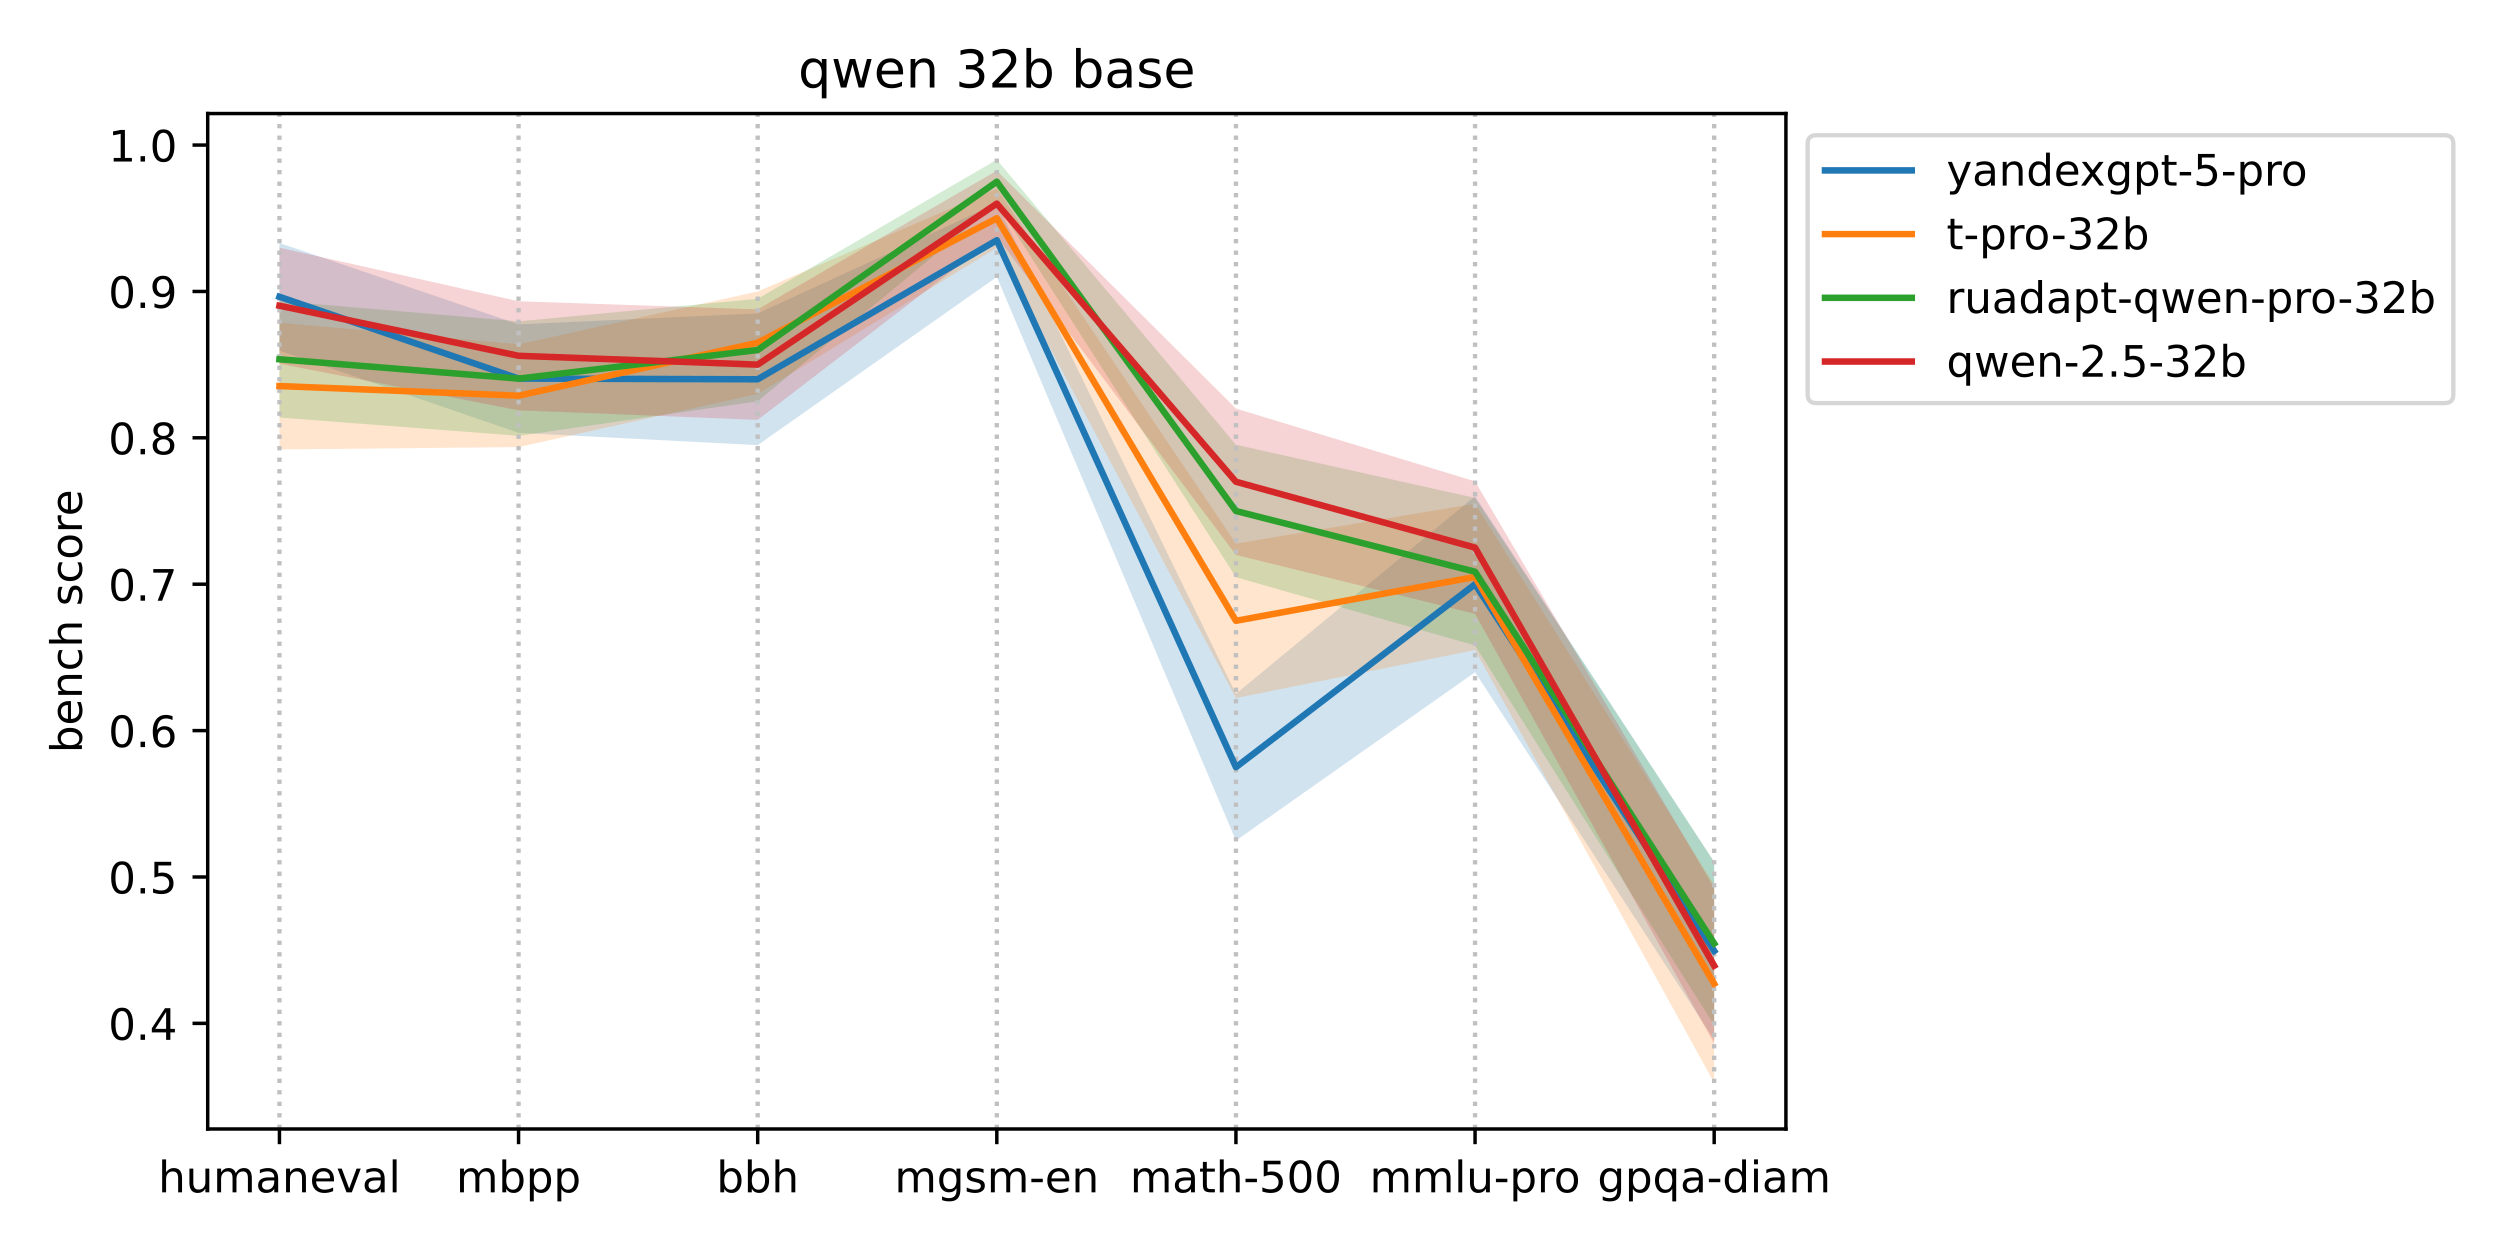
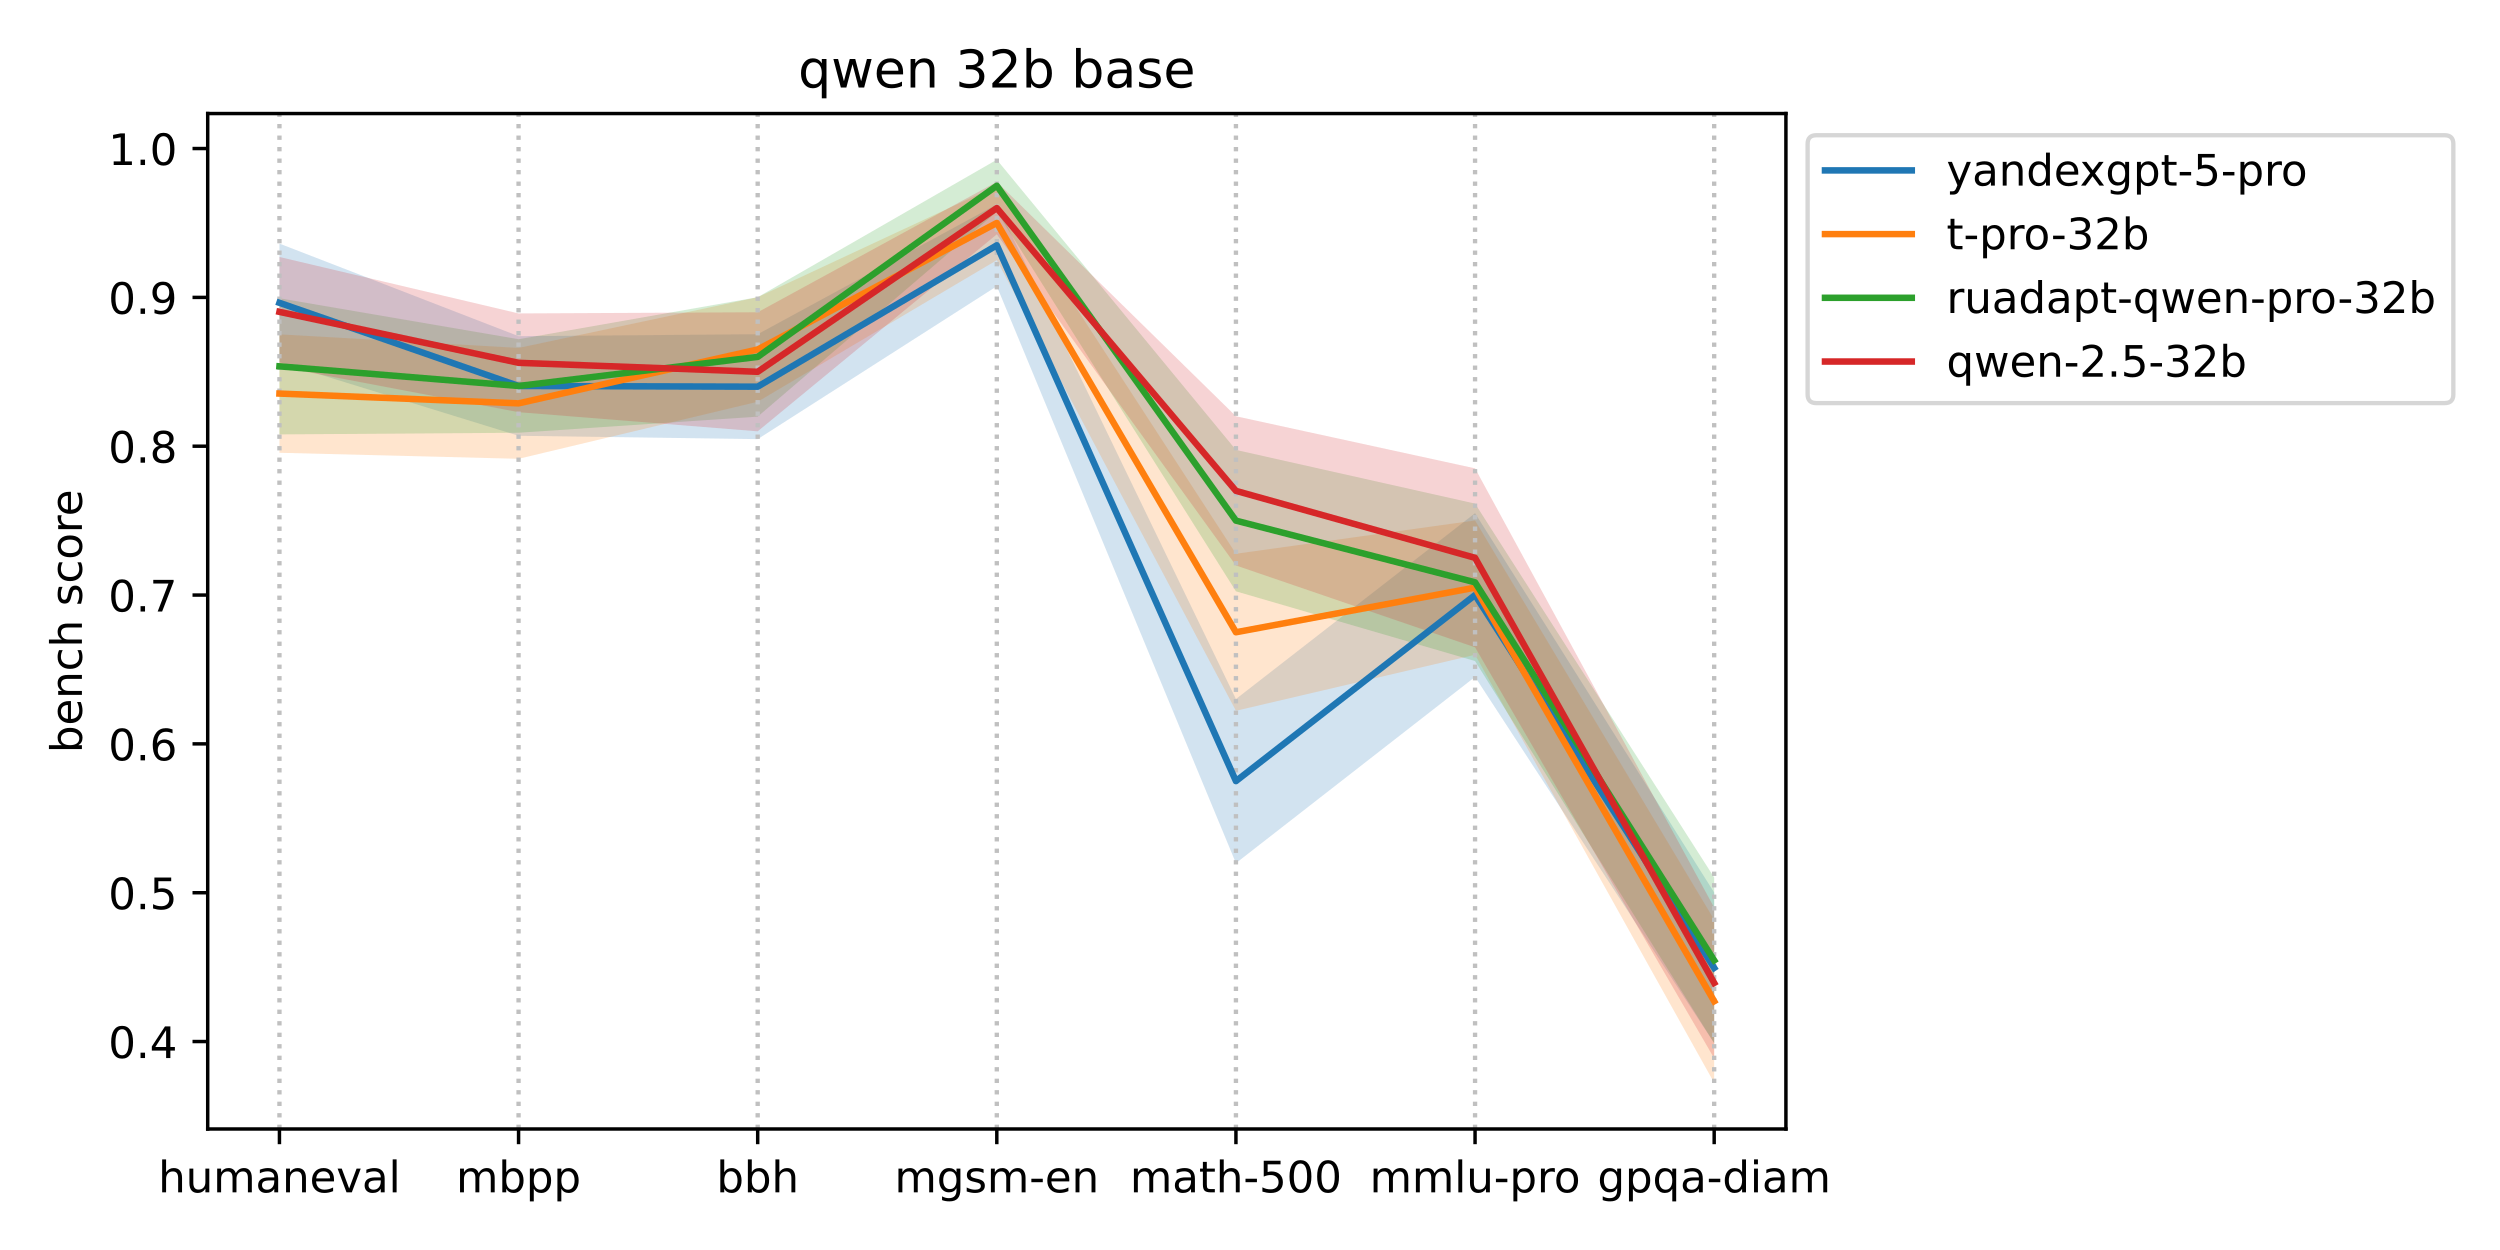
<svg xmlns="http://www.w3.org/2000/svg" xmlns:xlink="http://www.w3.org/1999/xlink" width="576pt" height="288pt" viewBox="0 0 576 288" version="1.1">
  <defs>
    <style type="text/css">*{stroke-linejoin: round; stroke-linecap: butt}</style>
  </defs>
  <g id="figure_1">
    <g id="patch_1">
      <path d="M 0 288  L 576 288  L 576 0  L 0 0  z " style="fill: #ffffff" />
    </g>
    <g id="axes_1">
      <g id="patch_2">
        <path d="M 47.855 260.12  L 411.475 260.12  L 411.475 26.16  L 47.855 26.16  z " style="fill: #ffffff" />
      </g>
      <g id="FillBetweenPolyCollection_1">
-         <path d="M 64.383 55.992  L 64.383 80.773  L 119.477 99.728  L 174.571 102.562  L 229.665 63.818  L 284.759 193.667  L 339.853 154.881  L 394.947 239.574  L 394.947 198.608  L 394.947 198.608  L 339.853 114.324  L 284.759 159.856  L 229.665 46.87  L 174.571 72.208  L 119.477 74.728  L 64.383 55.992  z " clip-path="url(#p3096586adf)" style="fill: #1f77b4; fill-opacity: 0.2" />
+         <path d="M 64.383 56.126  L 64.383 83.413  L 119.477 100.405  L 174.571 101.178  L 229.665 65.943  L 284.759 198.867  L 339.853 155.959  L 394.947 240.364  L 394.947 205.639  L 394.947 205.639  L 339.853 118.238  L 284.759 161.06  L 229.665 47.082  L 174.571 77.002  L 119.477 77.455  L 64.383 56.126  z " clip-path="url(#pb0c7577926)" style="fill: #1f77b4; fill-opacity: 0.2" />
      </g>
      <g id="FillBetweenPolyCollection_2">
-         <path d="M 64.383 74.347  L 64.383 103.549  L 119.477 103.008  L 174.571 90.758  L 229.665 57.115  L 284.759 160.826  L 339.853 149.78  L 394.947 249.485  L 394.947 203.813  L 394.947 203.813  L 339.853 116.053  L 284.759 125.244  L 229.665 43.456  L 174.571 67.149  L 119.477 79.321  L 64.383 74.347  z " clip-path="url(#p3096586adf)" style="fill: #ff7f0e; fill-opacity: 0.2" />
+         <path d="M 64.383 77.035  L 64.383 104.323  L 119.477 105.709  L 174.571 92.562  L 229.665 59.942  L 284.759 163.761  L 339.853 150.858  L 394.947 249.485  L 394.947 211.889  L 394.947 211.889  L 339.853 119.91  L 284.759 127.583  L 229.665 42.796  L 174.571 68.472  L 119.477 80.157  L 64.383 77.035  z " clip-path="url(#pb0c7577926)" style="fill: #ff7f0e; fill-opacity: 0.2" />
      </g>
      <g id="FillBetweenPolyCollection_3">
-         <path d="M 64.383 69.36  L 64.383 96.197  L 119.477 100.417  L 174.571 92.444  L 229.665 46.913  L 284.759 133.001  L 339.853 148.712  L 394.947 236.21  L 394.947 198.565  L 394.947 198.565  L 339.853 114.731  L 284.759 102.478  L 229.665 36.795  L 174.571 68.835  L 119.477 74.039  L 64.383 69.36  z " clip-path="url(#p3096586adf)" style="fill: #2ca02c; fill-opacity: 0.2" />
+         <path d="M 64.383 68.724  L 64.383 100.088  L 119.477 99.704  L 174.571 95.991  L 229.665 48.797  L 284.759 136.241  L 339.853 152.306  L 394.947 240.364  L 394.947 202.176  L 394.947 202.176  L 339.853 116.032  L 284.759 103.664  L 229.665 36.795  L 174.571 68.472  L 119.477 78.155  L 64.383 68.724  z " clip-path="url(#pb0c7577926)" style="fill: #2ca02c; fill-opacity: 0.2" />
      </g>
      <g id="FillBetweenPolyCollection_4">
-         <path d="M 64.383 57.072  L 64.383 83.807  L 119.477 94.544  L 174.571 96.744  L 229.665 54.501  L 284.759 127.857  L 339.853 141.433  L 394.947 240.426  L 394.947 204.569  L 394.947 204.569  L 339.853 110.91  L 284.759 94.13  L 229.665 39.324  L 174.571 71.28  L 119.477 69.413  L 64.383 57.072  z " clip-path="url(#p3096586adf)" style="fill: #d62728; fill-opacity: 0.2" />
+         <path d="M 64.383 59.21  L 64.383 84.511  L 119.477 94.968  L 174.571 99.377  L 229.665 53.983  L 284.759 130.283  L 339.853 149.144  L 394.947 243.828  L 394.947 209.103  L 394.947 209.103  L 339.853 107.908  L 284.759 95.905  L 229.665 41.895  L 174.571 71.944  L 119.477 72.217  L 64.383 59.21  z " clip-path="url(#pb0c7577926)" style="fill: #d62728; fill-opacity: 0.2" />
      </g>
      <g id="matplotlib.axis_1">
        <g id="xtick_1">
          <g id="line2d_1">
            <defs>
-               <path id="m8708a140ab" d="M 0 0  L 0 3.5  " style="stroke: #000000; stroke-width: 0.8" />
+               <path id="m3fb1f0e089" d="M 0 0  L 0 3.5  " style="stroke: #000000; stroke-width: 0.8" />
            </defs>
            <g>
-               <use xlink:href="#m8708a140ab" x="64.383" y="260.12" style="stroke: #000000; stroke-width: 0.8" />
+               <use xlink:href="#m3fb1f0e089" x="64.383" y="260.12" style="stroke: #000000; stroke-width: 0.8" />
            </g>
          </g>
          <g id="text_1">
            <g transform="translate(36.45349 274.7184) scale(0.1 -0.1)">
              <defs>
                <path id="DejaVuSans-68" d="M 3513 2113  L 3513 0  L 2938 0  L 2938 2094  Q 2938 2591 2744 2837  Q 2550 3084 2163 3084  Q 1697 3084 1428 2787  Q 1159 2491 1159 1978  L 1159 0  L 581 0  L 581 4863  L 1159 4863  L 1159 2956  Q 1366 3272 1645 3428  Q 1925 3584 2291 3584  Q 2894 3584 3203 3211  Q 3513 2838 3513 2113  z " transform="scale(0.015625)" />
                <path id="DejaVuSans-75" d="M 544 1381  L 544 3500  L 1119 3500  L 1119 1403  Q 1119 906 1312 657  Q 1506 409 1894 409  Q 2359 409 2629 706  Q 2900 1003 2900 1516  L 2900 3500  L 3475 3500  L 3475 0  L 2900 0  L 2900 538  Q 2691 219 2414 64  Q 2138 -91 1772 -91  Q 1169 -91 856 284  Q 544 659 544 1381  z M 1991 3584  L 1991 3584  z " transform="scale(0.015625)" />
                <path id="DejaVuSans-6d" d="M 3328 2828  Q 3544 3216 3844 3400  Q 4144 3584 4550 3584  Q 5097 3584 5394 3201  Q 5691 2819 5691 2113  L 5691 0  L 5113 0  L 5113 2094  Q 5113 2597 4934 2840  Q 4756 3084 4391 3084  Q 3944 3084 3684 2787  Q 3425 2491 3425 1978  L 3425 0  L 2847 0  L 2847 2094  Q 2847 2600 2669 2842  Q 2491 3084 2119 3084  Q 1678 3084 1418 2786  Q 1159 2488 1159 1978  L 1159 0  L 581 0  L 581 3500  L 1159 3500  L 1159 2956  Q 1356 3278 1631 3431  Q 1906 3584 2284 3584  Q 2666 3584 2933 3390  Q 3200 3197 3328 2828  z " transform="scale(0.015625)" />
                <path id="DejaVuSans-61" d="M 2194 1759  Q 1497 1759 1228 1600  Q 959 1441 959 1056  Q 959 750 1161 570  Q 1363 391 1709 391  Q 2188 391 2477 730  Q 2766 1069 2766 1631  L 2766 1759  L 2194 1759  z M 3341 1997  L 3341 0  L 2766 0  L 2766 531  Q 2569 213 2275 61  Q 1981 -91 1556 -91  Q 1019 -91 701 211  Q 384 513 384 1019  Q 384 1609 779 1909  Q 1175 2209 1959 2209  L 2766 2209  L 2766 2266  Q 2766 2663 2505 2880  Q 2244 3097 1772 3097  Q 1472 3097 1187 3025  Q 903 2953 641 2809  L 641 3341  Q 956 3463 1253 3523  Q 1550 3584 1831 3584  Q 2591 3584 2966 3190  Q 3341 2797 3341 1997  z " transform="scale(0.015625)" />
                <path id="DejaVuSans-6e" d="M 3513 2113  L 3513 0  L 2938 0  L 2938 2094  Q 2938 2591 2744 2837  Q 2550 3084 2163 3084  Q 1697 3084 1428 2787  Q 1159 2491 1159 1978  L 1159 0  L 581 0  L 581 3500  L 1159 3500  L 1159 2956  Q 1366 3272 1645 3428  Q 1925 3584 2291 3584  Q 2894 3584 3203 3211  Q 3513 2838 3513 2113  z " transform="scale(0.015625)" />
                <path id="DejaVuSans-65" d="M 3597 1894  L 3597 1613  L 953 1613  Q 991 1019 1311 708  Q 1631 397 2203 397  Q 2534 397 2845 478  Q 3156 559 3463 722  L 3463 178  Q 3153 47 2828 -22  Q 2503 -91 2169 -91  Q 1331 -91 842 396  Q 353 884 353 1716  Q 353 2575 817 3079  Q 1281 3584 2069 3584  Q 2775 3584 3186 3129  Q 3597 2675 3597 1894  z M 3022 2063  Q 3016 2534 2758 2815  Q 2500 3097 2075 3097  Q 1594 3097 1305 2825  Q 1016 2553 972 2059  L 3022 2063  z " transform="scale(0.015625)" />
                <path id="DejaVuSans-76" d="M 191 3500  L 800 3500  L 1894 563  L 2988 3500  L 3597 3500  L 2284 0  L 1503 0  L 191 3500  z " transform="scale(0.015625)" />
                <path id="DejaVuSans-6c" d="M 603 4863  L 1178 4863  L 1178 0  L 603 0  L 603 4863  z " transform="scale(0.015625)" />
              </defs>
              <use xlink:href="#DejaVuSans-68" />
              <use xlink:href="#DejaVuSans-75" transform="translate(63.37891 0)" />
              <use xlink:href="#DejaVuSans-6d" transform="translate(126.7578 0)" />
              <use xlink:href="#DejaVuSans-61" transform="translate(224.1699 0)" />
              <use xlink:href="#DejaVuSans-6e" transform="translate(285.4492 0)" />
              <use xlink:href="#DejaVuSans-65" transform="translate(348.8281 0)" />
              <use xlink:href="#DejaVuSans-76" transform="translate(410.3516 0)" />
              <use xlink:href="#DejaVuSans-61" transform="translate(469.5312 0)" />
              <use xlink:href="#DejaVuSans-6c" transform="translate(530.8105 0)" />
            </g>
          </g>
        </g>
        <g id="xtick_2">
          <g id="line2d_2">
            <g>
-               <use xlink:href="#m8708a140ab" x="119.477" y="260.12" style="stroke: #000000; stroke-width: 0.8" />
+               <use xlink:href="#m3fb1f0e089" x="119.477" y="260.12" style="stroke: #000000; stroke-width: 0.8" />
            </g>
          </g>
          <g id="text_2">
            <g transform="translate(105.0842 274.7184) scale(0.1 -0.1)">
              <defs>
                <path id="DejaVuSans-62" d="M 3116 1747  Q 3116 2381 2855 2742  Q 2594 3103 2138 3103  Q 1681 3103 1420 2742  Q 1159 2381 1159 1747  Q 1159 1113 1420 752  Q 1681 391 2138 391  Q 2594 391 2855 752  Q 3116 1113 3116 1747  z M 1159 2969  Q 1341 3281 1617 3432  Q 1894 3584 2278 3584  Q 2916 3584 3314 3078  Q 3713 2572 3713 1747  Q 3713 922 3314 415  Q 2916 -91 2278 -91  Q 1894 -91 1617 61  Q 1341 213 1159 525  L 1159 0  L 581 0  L 581 4863  L 1159 4863  L 1159 2969  z " transform="scale(0.015625)" />
                <path id="DejaVuSans-70" d="M 1159 525  L 1159 -1331  L 581 -1331  L 581 3500  L 1159 3500  L 1159 2969  Q 1341 3281 1617 3432  Q 1894 3584 2278 3584  Q 2916 3584 3314 3078  Q 3713 2572 3713 1747  Q 3713 922 3314 415  Q 2916 -91 2278 -91  Q 1894 -91 1617 61  Q 1341 213 1159 525  z M 3116 1747  Q 3116 2381 2855 2742  Q 2594 3103 2138 3103  Q 1681 3103 1420 2742  Q 1159 2381 1159 1747  Q 1159 1113 1420 752  Q 1681 391 2138 391  Q 2594 391 2855 752  Q 3116 1113 3116 1747  z " transform="scale(0.015625)" />
              </defs>
              <use xlink:href="#DejaVuSans-6d" />
              <use xlink:href="#DejaVuSans-62" transform="translate(97.41211 0)" />
              <use xlink:href="#DejaVuSans-70" transform="translate(160.8887 0)" />
              <use xlink:href="#DejaVuSans-70" transform="translate(224.3652 0)" />
            </g>
          </g>
        </g>
        <g id="xtick_3">
          <g id="line2d_3">
            <g>
-               <use xlink:href="#m8708a140ab" x="174.571" y="260.12" style="stroke: #000000; stroke-width: 0.8" />
+               <use xlink:href="#m3fb1f0e089" x="174.571" y="260.12" style="stroke: #000000; stroke-width: 0.8" />
            </g>
          </g>
          <g id="text_3">
            <g transform="translate(165.0539 274.7184) scale(0.1 -0.1)">
              <use xlink:href="#DejaVuSans-62" />
              <use xlink:href="#DejaVuSans-62" transform="translate(63.47656 0)" />
              <use xlink:href="#DejaVuSans-68" transform="translate(126.9531 0)" />
            </g>
          </g>
        </g>
        <g id="xtick_4">
          <g id="line2d_4">
            <g>
-               <use xlink:href="#m8708a140ab" x="229.665" y="260.12" style="stroke: #000000; stroke-width: 0.8" />
+               <use xlink:href="#m3fb1f0e089" x="229.665" y="260.12" style="stroke: #000000; stroke-width: 0.8" />
            </g>
          </g>
          <g id="text_4">
            <g transform="translate(206.0962 274.7184) scale(0.1 -0.1)">
              <defs>
                <path id="DejaVuSans-67" d="M 2906 1791  Q 2906 2416 2648 2759  Q 2391 3103 1925 3103  Q 1463 3103 1205 2759  Q 947 2416 947 1791  Q 947 1169 1205 825  Q 1463 481 1925 481  Q 2391 481 2648 825  Q 2906 1169 2906 1791  z M 3481 434  Q 3481 -459 3084 -895  Q 2688 -1331 1869 -1331  Q 1566 -1331 1297 -1286  Q 1028 -1241 775 -1147  L 775 -588  Q 1028 -725 1275 -790  Q 1522 -856 1778 -856  Q 2344 -856 2625 -561  Q 2906 -266 2906 331  L 2906 616  Q 2728 306 2450 153  Q 2172 0 1784 0  Q 1141 0 747 490  Q 353 981 353 1791  Q 353 2603 747 3093  Q 1141 3584 1784 3584  Q 2172 3584 2450 3431  Q 2728 3278 2906 2969  L 2906 3500  L 3481 3500  L 3481 434  z " transform="scale(0.015625)" />
                <path id="DejaVuSans-73" d="M 2834 3397  L 2834 2853  Q 2591 2978 2328 3040  Q 2066 3103 1784 3103  Q 1356 3103 1142 2972  Q 928 2841 928 2578  Q 928 2378 1081 2264  Q 1234 2150 1697 2047  L 1894 2003  Q 2506 1872 2764 1633  Q 3022 1394 3022 966  Q 3022 478 2636 193  Q 2250 -91 1575 -91  Q 1294 -91 989 -36  Q 684 19 347 128  L 347 722  Q 666 556 975 473  Q 1284 391 1588 391  Q 1994 391 2212 530  Q 2431 669 2431 922  Q 2431 1156 2273 1281  Q 2116 1406 1581 1522  L 1381 1569  Q 847 1681 609 1914  Q 372 2147 372 2553  Q 372 3047 722 3315  Q 1072 3584 1716 3584  Q 2034 3584 2315 3537  Q 2597 3491 2834 3397  z " transform="scale(0.015625)" />
                <path id="DejaVuSans-2d" d="M 313 2009  L 1997 2009  L 1997 1497  L 313 1497  L 313 2009  z " transform="scale(0.015625)" />
              </defs>
              <use xlink:href="#DejaVuSans-6d" />
              <use xlink:href="#DejaVuSans-67" transform="translate(97.41211 0)" />
              <use xlink:href="#DejaVuSans-73" transform="translate(160.8887 0)" />
              <use xlink:href="#DejaVuSans-6d" transform="translate(212.9883 0)" />
              <use xlink:href="#DejaVuSans-2d" transform="translate(310.4004 0)" />
              <use xlink:href="#DejaVuSans-65" transform="translate(346.4844 0)" />
              <use xlink:href="#DejaVuSans-6e" transform="translate(408.0078 0)" />
            </g>
          </g>
        </g>
        <g id="xtick_5">
          <g id="line2d_5">
            <g>
-               <use xlink:href="#m8708a140ab" x="284.759" y="260.12" style="stroke: #000000; stroke-width: 0.8" />
+               <use xlink:href="#m3fb1f0e089" x="284.759" y="260.12" style="stroke: #000000; stroke-width: 0.8" />
            </g>
          </g>
          <g id="text_5">
            <g transform="translate(260.348 274.7184) scale(0.1 -0.1)">
              <defs>
                <path id="DejaVuSans-74" d="M 1172 4494  L 1172 3500  L 2356 3500  L 2356 3053  L 1172 3053  L 1172 1153  Q 1172 725 1289 603  Q 1406 481 1766 481  L 2356 481  L 2356 0  L 1766 0  Q 1100 0 847 248  Q 594 497 594 1153  L 594 3053  L 172 3053  L 172 3500  L 594 3500  L 594 4494  L 1172 4494  z " transform="scale(0.015625)" />
                <path id="DejaVuSans-35" d="M 691 4666  L 3169 4666  L 3169 4134  L 1269 4134  L 1269 2991  Q 1406 3038 1543 3061  Q 1681 3084 1819 3084  Q 2600 3084 3056 2656  Q 3513 2228 3513 1497  Q 3513 744 3044 326  Q 2575 -91 1722 -91  Q 1428 -91 1123 -41  Q 819 9 494 109  L 494 744  Q 775 591 1075 516  Q 1375 441 1709 441  Q 2250 441 2565 725  Q 2881 1009 2881 1497  Q 2881 1984 2565 2268  Q 2250 2553 1709 2553  Q 1456 2553 1204 2497  Q 953 2441 691 2322  L 691 4666  z " transform="scale(0.015625)" />
                <path id="DejaVuSans-30" d="M 2034 4250  Q 1547 4250 1301 3770  Q 1056 3291 1056 2328  Q 1056 1369 1301 889  Q 1547 409 2034 409  Q 2525 409 2770 889  Q 3016 1369 3016 2328  Q 3016 3291 2770 3770  Q 2525 4250 2034 4250  z M 2034 4750  Q 2819 4750 3233 4129  Q 3647 3509 3647 2328  Q 3647 1150 3233 529  Q 2819 -91 2034 -91  Q 1250 -91 836 529  Q 422 1150 422 2328  Q 422 3509 836 4129  Q 1250 4750 2034 4750  z " transform="scale(0.015625)" />
              </defs>
              <use xlink:href="#DejaVuSans-6d" />
              <use xlink:href="#DejaVuSans-61" transform="translate(97.41211 0)" />
              <use xlink:href="#DejaVuSans-74" transform="translate(158.6914 0)" />
              <use xlink:href="#DejaVuSans-68" transform="translate(197.9004 0)" />
              <use xlink:href="#DejaVuSans-2d" transform="translate(261.2793 0)" />
              <use xlink:href="#DejaVuSans-35" transform="translate(297.3633 0)" />
              <use xlink:href="#DejaVuSans-30" transform="translate(360.9863 0)" />
              <use xlink:href="#DejaVuSans-30" transform="translate(424.6094 0)" />
            </g>
          </g>
        </g>
        <g id="xtick_6">
          <g id="line2d_6">
            <g>
-               <use xlink:href="#m8708a140ab" x="339.853" y="260.12" style="stroke: #000000; stroke-width: 0.8" />
+               <use xlink:href="#m3fb1f0e089" x="339.853" y="260.12" style="stroke: #000000; stroke-width: 0.8" />
            </g>
          </g>
          <g id="text_6">
            <g transform="translate(315.574 274.7184) scale(0.1 -0.1)">
              <defs>
                <path id="DejaVuSans-72" d="M 2631 2963  Q 2534 3019 2420 3045  Q 2306 3072 2169 3072  Q 1681 3072 1420 2755  Q 1159 2438 1159 1844  L 1159 0  L 581 0  L 581 3500  L 1159 3500  L 1159 2956  Q 1341 3275 1631 3429  Q 1922 3584 2338 3584  Q 2397 3584 2469 3576  Q 2541 3569 2628 3553  L 2631 2963  z " transform="scale(0.015625)" />
                <path id="DejaVuSans-6f" d="M 1959 3097  Q 1497 3097 1228 2736  Q 959 2375 959 1747  Q 959 1119 1226 758  Q 1494 397 1959 397  Q 2419 397 2687 759  Q 2956 1122 2956 1747  Q 2956 2369 2687 2733  Q 2419 3097 1959 3097  z M 1959 3584  Q 2709 3584 3137 3096  Q 3566 2609 3566 1747  Q 3566 888 3137 398  Q 2709 -91 1959 -91  Q 1206 -91 779 398  Q 353 888 353 1747  Q 353 2609 779 3096  Q 1206 3584 1959 3584  z " transform="scale(0.015625)" />
              </defs>
              <use xlink:href="#DejaVuSans-6d" />
              <use xlink:href="#DejaVuSans-6d" transform="translate(97.41211 0)" />
              <use xlink:href="#DejaVuSans-6c" transform="translate(194.8242 0)" />
              <use xlink:href="#DejaVuSans-75" transform="translate(222.6074 0)" />
              <use xlink:href="#DejaVuSans-2d" transform="translate(285.9863 0)" />
              <use xlink:href="#DejaVuSans-70" transform="translate(322.0703 0)" />
              <use xlink:href="#DejaVuSans-72" transform="translate(385.5469 0)" />
              <use xlink:href="#DejaVuSans-6f" transform="translate(424.4102 0)" />
            </g>
          </g>
        </g>
        <g id="xtick_7">
          <g id="line2d_7">
            <g>
-               <use xlink:href="#m8708a140ab" x="394.947" y="260.12" style="stroke: #000000; stroke-width: 0.8" />
+               <use xlink:href="#m3fb1f0e089" x="394.947" y="260.12" style="stroke: #000000; stroke-width: 0.8" />
            </g>
          </g>
          <g id="text_7">
            <g transform="translate(368.0585 274.7184) scale(0.1 -0.1)">
              <defs>
                <path id="DejaVuSans-71" d="M 947 1747  Q 947 1113 1208 752  Q 1469 391 1925 391  Q 2381 391 2643 752  Q 2906 1113 2906 1747  Q 2906 2381 2643 2742  Q 2381 3103 1925 3103  Q 1469 3103 1208 2742  Q 947 2381 947 1747  z M 2906 525  Q 2725 213 2448 61  Q 2172 -91 1784 -91  Q 1150 -91 751 415  Q 353 922 353 1747  Q 353 2572 751 3078  Q 1150 3584 1784 3584  Q 2172 3584 2448 3432  Q 2725 3281 2906 2969  L 2906 3500  L 3481 3500  L 3481 -1331  L 2906 -1331  L 2906 525  z " transform="scale(0.015625)" />
                <path id="DejaVuSans-64" d="M 2906 2969  L 2906 4863  L 3481 4863  L 3481 0  L 2906 0  L 2906 525  Q 2725 213 2448 61  Q 2172 -91 1784 -91  Q 1150 -91 751 415  Q 353 922 353 1747  Q 353 2572 751 3078  Q 1150 3584 1784 3584  Q 2172 3584 2448 3432  Q 2725 3281 2906 2969  z M 947 1747  Q 947 1113 1208 752  Q 1469 391 1925 391  Q 2381 391 2643 752  Q 2906 1113 2906 1747  Q 2906 2381 2643 2742  Q 2381 3103 1925 3103  Q 1469 3103 1208 2742  Q 947 2381 947 1747  z " transform="scale(0.015625)" />
                <path id="DejaVuSans-69" d="M 603 3500  L 1178 3500  L 1178 0  L 603 0  L 603 3500  z M 603 4863  L 1178 4863  L 1178 4134  L 603 4134  L 603 4863  z " transform="scale(0.015625)" />
              </defs>
              <use xlink:href="#DejaVuSans-67" />
              <use xlink:href="#DejaVuSans-70" transform="translate(63.47656 0)" />
              <use xlink:href="#DejaVuSans-71" transform="translate(126.9531 0)" />
              <use xlink:href="#DejaVuSans-61" transform="translate(190.4297 0)" />
              <use xlink:href="#DejaVuSans-2d" transform="translate(251.709 0)" />
              <use xlink:href="#DejaVuSans-64" transform="translate(287.793 0)" />
              <use xlink:href="#DejaVuSans-69" transform="translate(351.2695 0)" />
              <use xlink:href="#DejaVuSans-61" transform="translate(379.0527 0)" />
              <use xlink:href="#DejaVuSans-6d" transform="translate(440.332 0)" />
            </g>
          </g>
        </g>
      </g>
      <g id="matplotlib.axis_2">
        <g id="ytick_1">
          <g id="line2d_8">
            <defs>
-               <path id="m1896ab5b91" d="M 0 0  L -3.5 0  " style="stroke: #000000; stroke-width: 0.8" />
+               <path id="m31f1d23fd8" d="M 0 0  L -3.5 0  " style="stroke: #000000; stroke-width: 0.8" />
            </defs>
            <g>
-               <use xlink:href="#m1896ab5b91" x="47.855" y="235.784" style="stroke: #000000; stroke-width: 0.8" />
+               <use xlink:href="#m31f1d23fd8" x="47.855" y="239.975" style="stroke: #000000; stroke-width: 0.8" />
            </g>
          </g>
          <g id="text_8">
-             <g transform="translate(24.95188 239.5831) scale(0.1 -0.1)">
+             <g transform="translate(24.95188 243.774) scale(0.1 -0.1)">
              <defs>
                <path id="DejaVuSans-2e" d="M 684 794  L 1344 794  L 1344 0  L 684 0  L 684 794  z " transform="scale(0.015625)" />
                <path id="DejaVuSans-34" d="M 2419 4116  L 825 1625  L 2419 1625  L 2419 4116  z M 2253 4666  L 3047 4666  L 3047 1625  L 3713 1625  L 3713 1100  L 3047 1100  L 3047 0  L 2419 0  L 2419 1100  L 313 1100  L 313 1709  L 2253 4666  z " transform="scale(0.015625)" />
              </defs>
              <use xlink:href="#DejaVuSans-30" />
              <use xlink:href="#DejaVuSans-2e" transform="translate(63.62305 0)" />
              <use xlink:href="#DejaVuSans-34" transform="translate(95.41016 0)" />
            </g>
          </g>
        </g>
        <g id="ytick_2">
          <g id="line2d_9">
            <g>
-               <use xlink:href="#m1896ab5b91" x="47.855" y="202.057" style="stroke: #000000; stroke-width: 0.8" />
+               <use xlink:href="#m31f1d23fd8" x="47.855" y="205.683" style="stroke: #000000; stroke-width: 0.8" />
            </g>
          </g>
          <g id="text_9">
-             <g transform="translate(24.95188 205.8561) scale(0.1 -0.1)">
+             <g transform="translate(24.95188 209.482) scale(0.1 -0.1)">
              <use xlink:href="#DejaVuSans-30" />
              <use xlink:href="#DejaVuSans-2e" transform="translate(63.62305 0)" />
              <use xlink:href="#DejaVuSans-35" transform="translate(95.41016 0)" />
            </g>
          </g>
        </g>
        <g id="ytick_3">
          <g id="line2d_10">
            <g>
-               <use xlink:href="#m1896ab5b91" x="47.855" y="168.33" style="stroke: #000000; stroke-width: 0.8" />
+               <use xlink:href="#m31f1d23fd8" x="47.855" y="171.391" style="stroke: #000000; stroke-width: 0.8" />
            </g>
          </g>
          <g id="text_10">
-             <g transform="translate(24.95188 172.1291) scale(0.1 -0.1)">
+             <g transform="translate(24.95188 175.19) scale(0.1 -0.1)">
              <defs>
                <path id="DejaVuSans-36" d="M 2113 2584  Q 1688 2584 1439 2293  Q 1191 2003 1191 1497  Q 1191 994 1439 701  Q 1688 409 2113 409  Q 2538 409 2786 701  Q 3034 994 3034 1497  Q 3034 2003 2786 2293  Q 2538 2584 2113 2584  z M 3366 4563  L 3366 3988  Q 3128 4100 2886 4159  Q 2644 4219 2406 4219  Q 1781 4219 1451 3797  Q 1122 3375 1075 2522  Q 1259 2794 1537 2939  Q 1816 3084 2150 3084  Q 2853 3084 3261 2657  Q 3669 2231 3669 1497  Q 3669 778 3244 343  Q 2819 -91 2113 -91  Q 1303 -91 875 529  Q 447 1150 447 2328  Q 447 3434 972 4092  Q 1497 4750 2381 4750  Q 2619 4750 2861 4703  Q 3103 4656 3366 4563  z " transform="scale(0.015625)" />
              </defs>
              <use xlink:href="#DejaVuSans-30" />
              <use xlink:href="#DejaVuSans-2e" transform="translate(63.62305 0)" />
              <use xlink:href="#DejaVuSans-36" transform="translate(95.41016 0)" />
            </g>
          </g>
        </g>
        <g id="ytick_4">
          <g id="line2d_11">
            <g>
-               <use xlink:href="#m1896ab5b91" x="47.855" y="134.603" style="stroke: #000000; stroke-width: 0.8" />
+               <use xlink:href="#m31f1d23fd8" x="47.855" y="137.099" style="stroke: #000000; stroke-width: 0.8" />
            </g>
          </g>
          <g id="text_11">
-             <g transform="translate(24.95188 138.4021) scale(0.1 -0.1)">
+             <g transform="translate(24.95188 140.8979) scale(0.1 -0.1)">
              <defs>
                <path id="DejaVuSans-37" d="M 525 4666  L 3525 4666  L 3525 4397  L 1831 0  L 1172 0  L 2766 4134  L 525 4134  L 525 4666  z " transform="scale(0.015625)" />
              </defs>
              <use xlink:href="#DejaVuSans-30" />
              <use xlink:href="#DejaVuSans-2e" transform="translate(63.62305 0)" />
              <use xlink:href="#DejaVuSans-37" transform="translate(95.41016 0)" />
            </g>
          </g>
        </g>
        <g id="ytick_5">
          <g id="line2d_12">
            <g>
-               <use xlink:href="#m1896ab5b91" x="47.855" y="100.876" style="stroke: #000000; stroke-width: 0.8" />
+               <use xlink:href="#m31f1d23fd8" x="47.855" y="102.807" style="stroke: #000000; stroke-width: 0.8" />
            </g>
          </g>
          <g id="text_12">
-             <g transform="translate(24.95188 104.6751) scale(0.1 -0.1)">
+             <g transform="translate(24.95188 106.6059) scale(0.1 -0.1)">
              <defs>
                <path id="DejaVuSans-38" d="M 2034 2216  Q 1584 2216 1326 1975  Q 1069 1734 1069 1313  Q 1069 891 1326 650  Q 1584 409 2034 409  Q 2484 409 2743 651  Q 3003 894 3003 1313  Q 3003 1734 2745 1975  Q 2488 2216 2034 2216  z M 1403 2484  Q 997 2584 770 2862  Q 544 3141 544 3541  Q 544 4100 942 4425  Q 1341 4750 2034 4750  Q 2731 4750 3128 4425  Q 3525 4100 3525 3541  Q 3525 3141 3298 2862  Q 3072 2584 2669 2484  Q 3125 2378 3379 2068  Q 3634 1759 3634 1313  Q 3634 634 3220 271  Q 2806 -91 2034 -91  Q 1263 -91 848 271  Q 434 634 434 1313  Q 434 1759 690 2068  Q 947 2378 1403 2484  z M 1172 3481  Q 1172 3119 1398 2916  Q 1625 2713 2034 2713  Q 2441 2713 2670 2916  Q 2900 3119 2900 3481  Q 2900 3844 2670 4047  Q 2441 4250 2034 4250  Q 1625 4250 1398 4047  Q 1172 3844 1172 3481  z " transform="scale(0.015625)" />
              </defs>
              <use xlink:href="#DejaVuSans-30" />
              <use xlink:href="#DejaVuSans-2e" transform="translate(63.62305 0)" />
              <use xlink:href="#DejaVuSans-38" transform="translate(95.41016 0)" />
            </g>
          </g>
        </g>
        <g id="ytick_6">
          <g id="line2d_13">
            <g>
-               <use xlink:href="#m1896ab5b91" x="47.855" y="67.149" style="stroke: #000000; stroke-width: 0.8" />
+               <use xlink:href="#m31f1d23fd8" x="47.855" y="68.515" style="stroke: #000000; stroke-width: 0.8" />
            </g>
          </g>
          <g id="text_13">
-             <g transform="translate(24.95188 70.94807) scale(0.1 -0.1)">
+             <g transform="translate(24.95188 72.31388) scale(0.1 -0.1)">
              <defs>
                <path id="DejaVuSans-39" d="M 703 97  L 703 672  Q 941 559 1184 500  Q 1428 441 1663 441  Q 2288 441 2617 861  Q 2947 1281 2994 2138  Q 2813 1869 2534 1725  Q 2256 1581 1919 1581  Q 1219 1581 811 2004  Q 403 2428 403 3163  Q 403 3881 828 4315  Q 1253 4750 1959 4750  Q 2769 4750 3195 4129  Q 3622 3509 3622 2328  Q 3622 1225 3098 567  Q 2575 -91 1691 -91  Q 1453 -91 1209 -44  Q 966 3 703 97  z M 1959 2075  Q 2384 2075 2632 2365  Q 2881 2656 2881 3163  Q 2881 3666 2632 3958  Q 2384 4250 1959 4250  Q 1534 4250 1286 3958  Q 1038 3666 1038 3163  Q 1038 2656 1286 2365  Q 1534 2075 1959 2075  z " transform="scale(0.015625)" />
              </defs>
              <use xlink:href="#DejaVuSans-30" />
              <use xlink:href="#DejaVuSans-2e" transform="translate(63.62305 0)" />
              <use xlink:href="#DejaVuSans-39" transform="translate(95.41016 0)" />
            </g>
          </g>
        </g>
        <g id="ytick_7">
          <g id="line2d_14">
            <g>
-               <use xlink:href="#m1896ab5b91" x="47.855" y="33.422" style="stroke: #000000; stroke-width: 0.8" />
+               <use xlink:href="#m31f1d23fd8" x="47.855" y="34.223" style="stroke: #000000; stroke-width: 0.8" />
            </g>
          </g>
          <g id="text_14">
-             <g transform="translate(24.95188 37.22106) scale(0.1 -0.1)">
+             <g transform="translate(24.95188 38.02186) scale(0.1 -0.1)">
              <defs>
                <path id="DejaVuSans-31" d="M 794 531  L 1825 531  L 1825 4091  L 703 3866  L 703 4441  L 1819 4666  L 2450 4666  L 2450 531  L 3481 531  L 3481 0  L 794 0  L 794 531  z " transform="scale(0.015625)" />
              </defs>
              <use xlink:href="#DejaVuSans-31" />
              <use xlink:href="#DejaVuSans-2e" transform="translate(63.62305 0)" />
              <use xlink:href="#DejaVuSans-30" transform="translate(95.41016 0)" />
            </g>
          </g>
        </g>
        <g id="text_15">
          <g transform="translate(18.87219 173.4994) rotate(-90) scale(0.1 -0.1)">
            <defs>
              <path id="DejaVuSans-63" d="M 3122 3366  L 3122 2828  Q 2878 2963 2633 3030  Q 2388 3097 2138 3097  Q 1578 3097 1268 2742  Q 959 2388 959 1747  Q 959 1106 1268 751  Q 1578 397 2138 397  Q 2388 397 2633 464  Q 2878 531 3122 666  L 3122 134  Q 2881 22 2623 -34  Q 2366 -91 2075 -91  Q 1284 -91 818 406  Q 353 903 353 1747  Q 353 2603 823 3093  Q 1294 3584 2113 3584  Q 2378 3584 2631 3529  Q 2884 3475 3122 3366  z " transform="scale(0.015625)" />
              <path id="DejaVuSans-20" transform="scale(0.015625)" />
            </defs>
            <use xlink:href="#DejaVuSans-62" />
            <use xlink:href="#DejaVuSans-65" transform="translate(63.47656 0)" />
            <use xlink:href="#DejaVuSans-6e" transform="translate(125 0)" />
            <use xlink:href="#DejaVuSans-63" transform="translate(188.3789 0)" />
            <use xlink:href="#DejaVuSans-68" transform="translate(243.3594 0)" />
            <use xlink:href="#DejaVuSans-20" transform="translate(306.7383 0)" />
            <use xlink:href="#DejaVuSans-73" transform="translate(338.5254 0)" />
            <use xlink:href="#DejaVuSans-63" transform="translate(390.625 0)" />
            <use xlink:href="#DejaVuSans-6f" transform="translate(445.6055 0)" />
            <use xlink:href="#DejaVuSans-72" transform="translate(506.7871 0)" />
            <use xlink:href="#DejaVuSans-65" transform="translate(545.6504 0)" />
          </g>
        </g>
      </g>
      <g id="line2d_15">
-         <path d="M 64.383 260.12  L 64.383 26.16  " clip-path="url(#p3096586adf)" style="fill: none; stroke-dasharray: 1,1.65; stroke-dashoffset: 0; stroke: #c0c0c0" />
+         <path d="M 64.383 260.12  L 64.383 26.16  " clip-path="url(#pb0c7577926)" style="fill: none; stroke-dasharray: 1,1.65; stroke-dashoffset: 0; stroke: #c0c0c0" />
      </g>
      <g id="line2d_16">
-         <path d="M 119.477 260.12  L 119.477 26.16  " clip-path="url(#p3096586adf)" style="fill: none; stroke-dasharray: 1,1.65; stroke-dashoffset: 0; stroke: #c0c0c0" />
+         <path d="M 119.477 260.12  L 119.477 26.16  " clip-path="url(#pb0c7577926)" style="fill: none; stroke-dasharray: 1,1.65; stroke-dashoffset: 0; stroke: #c0c0c0" />
      </g>
      <g id="line2d_17">
-         <path d="M 174.571 260.12  L 174.571 26.16  " clip-path="url(#p3096586adf)" style="fill: none; stroke-dasharray: 1,1.65; stroke-dashoffset: 0; stroke: #c0c0c0" />
+         <path d="M 174.571 260.12  L 174.571 26.16  " clip-path="url(#pb0c7577926)" style="fill: none; stroke-dasharray: 1,1.65; stroke-dashoffset: 0; stroke: #c0c0c0" />
      </g>
      <g id="line2d_18">
-         <path d="M 229.665 260.12  L 229.665 26.16  " clip-path="url(#p3096586adf)" style="fill: none; stroke-dasharray: 1,1.65; stroke-dashoffset: 0; stroke: #c0c0c0" />
+         <path d="M 229.665 260.12  L 229.665 26.16  " clip-path="url(#pb0c7577926)" style="fill: none; stroke-dasharray: 1,1.65; stroke-dashoffset: 0; stroke: #c0c0c0" />
      </g>
      <g id="line2d_19">
-         <path d="M 284.759 260.12  L 284.759 26.16  " clip-path="url(#p3096586adf)" style="fill: none; stroke-dasharray: 1,1.65; stroke-dashoffset: 0; stroke: #c0c0c0" />
+         <path d="M 284.759 260.12  L 284.759 26.16  " clip-path="url(#pb0c7577926)" style="fill: none; stroke-dasharray: 1,1.65; stroke-dashoffset: 0; stroke: #c0c0c0" />
      </g>
      <g id="line2d_20">
-         <path d="M 339.853 260.12  L 339.853 26.16  " clip-path="url(#p3096586adf)" style="fill: none; stroke-dasharray: 1,1.65; stroke-dashoffset: 0; stroke: #c0c0c0" />
+         <path d="M 339.853 260.12  L 339.853 26.16  " clip-path="url(#pb0c7577926)" style="fill: none; stroke-dasharray: 1,1.65; stroke-dashoffset: 0; stroke: #c0c0c0" />
      </g>
      <g id="line2d_21">
-         <path d="M 394.947 260.12  L 394.947 26.16  " clip-path="url(#p3096586adf)" style="fill: none; stroke-dasharray: 1,1.65; stroke-dashoffset: 0; stroke: #c0c0c0" />
+         <path d="M 394.947 260.12  L 394.947 26.16  " clip-path="url(#pb0c7577926)" style="fill: none; stroke-dasharray: 1,1.65; stroke-dashoffset: 0; stroke: #c0c0c0" />
      </g>
      <g id="line2d_22">
-         <path d="M 64.383 68.383  L 119.477 87.228  L 174.571 87.385  L 229.665 55.344  L 284.759 176.762  L 339.853 134.603  L 394.947 219.091  " clip-path="url(#p3096586adf)" style="fill: none; stroke: #1f77b4; stroke-width: 1.5; stroke-linecap: square" />
+         <path d="M 64.383 69.769  L 119.477 88.93  L 174.571 89.09  L 229.665 56.512  L 284.759 179.964  L 339.853 137.099  L 394.947 223.002  " clip-path="url(#pb0c7577926)" style="fill: none; stroke: #1f77b4; stroke-width: 1.5; stroke-linecap: square" />
      </g>
      <g id="line2d_23">
-         <path d="M 64.383 88.948  L 119.477 91.165  L 174.571 78.953  L 229.665 50.285  L 284.759 143.035  L 339.853 132.917  L 394.947 226.649  " clip-path="url(#p3096586adf)" style="fill: none; stroke: #ff7f0e; stroke-width: 1.5; stroke-linecap: square" />
+         <path d="M 64.383 90.679  L 119.477 92.933  L 174.571 80.517  L 229.665 51.369  L 284.759 145.672  L 339.853 135.384  L 394.947 230.687  " clip-path="url(#pb0c7577926)" style="fill: none; stroke: #ff7f0e; stroke-width: 1.5; stroke-linecap: square" />
      </g>
      <g id="line2d_24">
-         <path d="M 64.383 82.778  L 119.477 87.228  L 174.571 80.64  L 229.665 41.854  L 284.759 117.739  L 339.853 131.722  L 394.947 217.387  " clip-path="url(#p3096586adf)" style="fill: none; stroke: #2ca02c; stroke-width: 1.5; stroke-linecap: square" />
+         <path d="M 64.383 84.406  L 119.477 88.93  L 174.571 82.231  L 229.665 42.796  L 284.759 119.953  L 339.853 134.169  L 394.947 221.27  " clip-path="url(#pb0c7577926)" style="fill: none; stroke: #2ca02c; stroke-width: 1.5; stroke-linecap: square" />
      </g>
      <g id="line2d_25">
-         <path d="M 64.383 70.439  L 119.477 81.978  L 174.571 84.012  L 229.665 46.913  L 284.759 110.994  L 339.853 126.171  L 394.947 222.497  " clip-path="url(#p3096586adf)" style="fill: none; stroke: #d62728; stroke-width: 1.5; stroke-linecap: square" />
+         <path d="M 64.383 71.86  L 119.477 83.592  L 174.571 85.661  L 229.665 47.939  L 284.759 113.094  L 339.853 128.526  L 394.947 226.466  " clip-path="url(#pb0c7577926)" style="fill: none; stroke: #d62728; stroke-width: 1.5; stroke-linecap: square" />
      </g>
      <g id="patch_3">
        <path d="M 47.855 260.12  L 47.855 26.16  " style="fill: none; stroke: #000000; stroke-width: 0.8; stroke-linejoin: miter; stroke-linecap: square" />
      </g>
      <g id="patch_4">
        <path d="M 411.475 260.12  L 411.475 26.16  " style="fill: none; stroke: #000000; stroke-width: 0.8; stroke-linejoin: miter; stroke-linecap: square" />
      </g>
      <g id="patch_5">
        <path d="M 47.855 260.12  L 411.475 260.12  " style="fill: none; stroke: #000000; stroke-width: 0.8; stroke-linejoin: miter; stroke-linecap: square" />
      </g>
      <g id="patch_6">
        <path d="M 47.855 26.16  L 411.475 26.16  " style="fill: none; stroke: #000000; stroke-width: 0.8; stroke-linejoin: miter; stroke-linecap: square" />
      </g>
      <g id="text_16">
        <g transform="translate(183.8934 20.16) scale(0.12 -0.12)">
          <defs>
            <path id="DejaVuSans-77" d="M 269 3500  L 844 3500  L 1563 769  L 2278 3500  L 2956 3500  L 3675 769  L 4391 3500  L 4966 3500  L 4050 0  L 3372 0  L 2619 2869  L 1863 0  L 1184 0  L 269 3500  z " transform="scale(0.015625)" />
            <path id="DejaVuSans-33" d="M 2597 2516  Q 3050 2419 3304 2112  Q 3559 1806 3559 1356  Q 3559 666 3084 287  Q 2609 -91 1734 -91  Q 1441 -91 1130 -33  Q 819 25 488 141  L 488 750  Q 750 597 1062 519  Q 1375 441 1716 441  Q 2309 441 2620 675  Q 2931 909 2931 1356  Q 2931 1769 2642 2001  Q 2353 2234 1838 2234  L 1294 2234  L 1294 2753  L 1863 2753  Q 2328 2753 2575 2939  Q 2822 3125 2822 3475  Q 2822 3834 2567 4026  Q 2313 4219 1838 4219  Q 1578 4219 1281 4162  Q 984 4106 628 3988  L 628 4550  Q 988 4650 1302 4700  Q 1616 4750 1894 4750  Q 2613 4750 3031 4423  Q 3450 4097 3450 3541  Q 3450 3153 3228 2886  Q 3006 2619 2597 2516  z " transform="scale(0.015625)" />
            <path id="DejaVuSans-32" d="M 1228 531  L 3431 531  L 3431 0  L 469 0  L 469 531  Q 828 903 1448 1529  Q 2069 2156 2228 2338  Q 2531 2678 2651 2914  Q 2772 3150 2772 3378  Q 2772 3750 2511 3984  Q 2250 4219 1831 4219  Q 1534 4219 1204 4116  Q 875 4013 500 3803  L 500 4441  Q 881 4594 1212 4672  Q 1544 4750 1819 4750  Q 2544 4750 2975 4387  Q 3406 4025 3406 3419  Q 3406 3131 3298 2873  Q 3191 2616 2906 2266  Q 2828 2175 2409 1742  Q 1991 1309 1228 531  z " transform="scale(0.015625)" />
          </defs>
          <use xlink:href="#DejaVuSans-71" />
          <use xlink:href="#DejaVuSans-77" transform="translate(63.47656 0)" />
          <use xlink:href="#DejaVuSans-65" transform="translate(145.2637 0)" />
          <use xlink:href="#DejaVuSans-6e" transform="translate(206.7871 0)" />
          <use xlink:href="#DejaVuSans-20" transform="translate(270.166 0)" />
          <use xlink:href="#DejaVuSans-33" transform="translate(301.9531 0)" />
          <use xlink:href="#DejaVuSans-32" transform="translate(365.5762 0)" />
          <use xlink:href="#DejaVuSans-62" transform="translate(429.1992 0)" />
          <use xlink:href="#DejaVuSans-20" transform="translate(492.6758 0)" />
          <use xlink:href="#DejaVuSans-62" transform="translate(524.4629 0)" />
          <use xlink:href="#DejaVuSans-61" transform="translate(587.9395 0)" />
          <use xlink:href="#DejaVuSans-73" transform="translate(649.2188 0)" />
          <use xlink:href="#DejaVuSans-65" transform="translate(701.3184 0)" />
        </g>
      </g>
      <g id="legend_1">
        <g id="patch_7">
          <path d="M 418.475 92.873  L 563.252 92.873  Q 565.252 92.873 565.252 90.873  L 565.252 33.16  Q 565.252 31.16 563.252 31.16  L 418.475 31.16  Q 416.475 31.16 416.475 33.16  L 416.475 90.873  Q 416.475 92.873 418.475 92.873  z " style="fill: #ffffff; opacity: 0.8; stroke: #cccccc; stroke-linejoin: miter" />
        </g>
        <g id="line2d_26">
          <path d="M 420.475 39.258  L 430.475 39.258  L 440.475 39.258  " style="fill: none; stroke: #1f77b4; stroke-width: 1.5; stroke-linecap: square" />
        </g>
        <g id="text_17">
          <g transform="translate(448.475 42.75844) scale(0.1 -0.1)">
            <defs>
              <path id="DejaVuSans-79" d="M 2059 -325  Q 1816 -950 1584 -1140  Q 1353 -1331 966 -1331  L 506 -1331  L 506 -850  L 844 -850  Q 1081 -850 1212 -737  Q 1344 -625 1503 -206  L 1606 56  L 191 3500  L 800 3500  L 1894 763  L 2988 3500  L 3597 3500  L 2059 -325  z " transform="scale(0.015625)" />
              <path id="DejaVuSans-78" d="M 3513 3500  L 2247 1797  L 3578 0  L 2900 0  L 1881 1375  L 863 0  L 184 0  L 1544 1831  L 300 3500  L 978 3500  L 1906 2253  L 2834 3500  L 3513 3500  z " transform="scale(0.015625)" />
            </defs>
            <use xlink:href="#DejaVuSans-79" />
            <use xlink:href="#DejaVuSans-61" transform="translate(59.17969 0)" />
            <use xlink:href="#DejaVuSans-6e" transform="translate(120.459 0)" />
            <use xlink:href="#DejaVuSans-64" transform="translate(183.8379 0)" />
            <use xlink:href="#DejaVuSans-65" transform="translate(247.3145 0)" />
            <use xlink:href="#DejaVuSans-78" transform="translate(307.0879 0)" />
            <use xlink:href="#DejaVuSans-67" transform="translate(366.2676 0)" />
            <use xlink:href="#DejaVuSans-70" transform="translate(429.7441 0)" />
            <use xlink:href="#DejaVuSans-74" transform="translate(493.2207 0)" />
            <use xlink:href="#DejaVuSans-2d" transform="translate(532.4297 0)" />
            <use xlink:href="#DejaVuSans-35" transform="translate(568.5137 0)" />
            <use xlink:href="#DejaVuSans-2d" transform="translate(632.1367 0)" />
            <use xlink:href="#DejaVuSans-70" transform="translate(668.2207 0)" />
            <use xlink:href="#DejaVuSans-72" transform="translate(731.6973 0)" />
            <use xlink:href="#DejaVuSans-6f" transform="translate(770.5605 0)" />
          </g>
        </g>
        <g id="line2d_27">
          <path d="M 420.475 53.937  L 430.475 53.937  L 440.475 53.937  " style="fill: none; stroke: #ff7f0e; stroke-width: 1.5; stroke-linecap: square" />
        </g>
        <g id="text_18">
          <g transform="translate(448.475 57.43656) scale(0.1 -0.1)">
            <use xlink:href="#DejaVuSans-74" />
            <use xlink:href="#DejaVuSans-2d" transform="translate(39.20898 0)" />
            <use xlink:href="#DejaVuSans-70" transform="translate(75.29297 0)" />
            <use xlink:href="#DejaVuSans-72" transform="translate(138.7695 0)" />
            <use xlink:href="#DejaVuSans-6f" transform="translate(177.6328 0)" />
            <use xlink:href="#DejaVuSans-2d" transform="translate(240.6895 0)" />
            <use xlink:href="#DejaVuSans-33" transform="translate(276.7734 0)" />
            <use xlink:href="#DejaVuSans-32" transform="translate(340.3965 0)" />
            <use xlink:href="#DejaVuSans-62" transform="translate(404.0195 0)" />
          </g>
        </g>
        <g id="line2d_28">
          <path d="M 420.475 68.615  L 430.475 68.615  L 440.475 68.615  " style="fill: none; stroke: #2ca02c; stroke-width: 1.5; stroke-linecap: square" />
        </g>
        <g id="text_19">
          <g transform="translate(448.475 72.11469) scale(0.1 -0.1)">
            <use xlink:href="#DejaVuSans-72" />
            <use xlink:href="#DejaVuSans-75" transform="translate(41.11328 0)" />
            <use xlink:href="#DejaVuSans-61" transform="translate(104.4922 0)" />
            <use xlink:href="#DejaVuSans-64" transform="translate(165.7715 0)" />
            <use xlink:href="#DejaVuSans-61" transform="translate(229.248 0)" />
            <use xlink:href="#DejaVuSans-70" transform="translate(290.5273 0)" />
            <use xlink:href="#DejaVuSans-74" transform="translate(354.0039 0)" />
            <use xlink:href="#DejaVuSans-2d" transform="translate(393.2129 0)" />
            <use xlink:href="#DejaVuSans-71" transform="translate(429.2969 0)" />
            <use xlink:href="#DejaVuSans-77" transform="translate(492.7734 0)" />
            <use xlink:href="#DejaVuSans-65" transform="translate(574.5605 0)" />
            <use xlink:href="#DejaVuSans-6e" transform="translate(636.084 0)" />
            <use xlink:href="#DejaVuSans-2d" transform="translate(699.4629 0)" />
            <use xlink:href="#DejaVuSans-70" transform="translate(735.5469 0)" />
            <use xlink:href="#DejaVuSans-72" transform="translate(799.0234 0)" />
            <use xlink:href="#DejaVuSans-6f" transform="translate(837.8867 0)" />
            <use xlink:href="#DejaVuSans-2d" transform="translate(900.9434 0)" />
            <use xlink:href="#DejaVuSans-33" transform="translate(937.0273 0)" />
            <use xlink:href="#DejaVuSans-32" transform="translate(1000.65 0)" />
            <use xlink:href="#DejaVuSans-62" transform="translate(1064.273 0)" />
          </g>
        </g>
        <g id="line2d_29">
          <path d="M 420.475 83.293  L 430.475 83.293  L 440.475 83.293  " style="fill: none; stroke: #d62728; stroke-width: 1.5; stroke-linecap: square" />
        </g>
        <g id="text_20">
          <g transform="translate(448.475 86.79281) scale(0.1 -0.1)">
            <use xlink:href="#DejaVuSans-71" />
            <use xlink:href="#DejaVuSans-77" transform="translate(63.47656 0)" />
            <use xlink:href="#DejaVuSans-65" transform="translate(145.2637 0)" />
            <use xlink:href="#DejaVuSans-6e" transform="translate(206.7871 0)" />
            <use xlink:href="#DejaVuSans-2d" transform="translate(270.166 0)" />
            <use xlink:href="#DejaVuSans-32" transform="translate(306.25 0)" />
            <use xlink:href="#DejaVuSans-2e" transform="translate(369.873 0)" />
            <use xlink:href="#DejaVuSans-35" transform="translate(401.6602 0)" />
            <use xlink:href="#DejaVuSans-2d" transform="translate(465.2832 0)" />
            <use xlink:href="#DejaVuSans-33" transform="translate(501.3672 0)" />
            <use xlink:href="#DejaVuSans-32" transform="translate(564.9902 0)" />
            <use xlink:href="#DejaVuSans-62" transform="translate(628.6133 0)" />
          </g>
        </g>
      </g>
    </g>
  </g>
  <defs>
-     <clipPath id="p3096586adf">
+     <clipPath id="pb0c7577926">
      <rect x="47.855" y="26.16" width="363.62" height="233.96" />
    </clipPath>
  </defs>
</svg>
